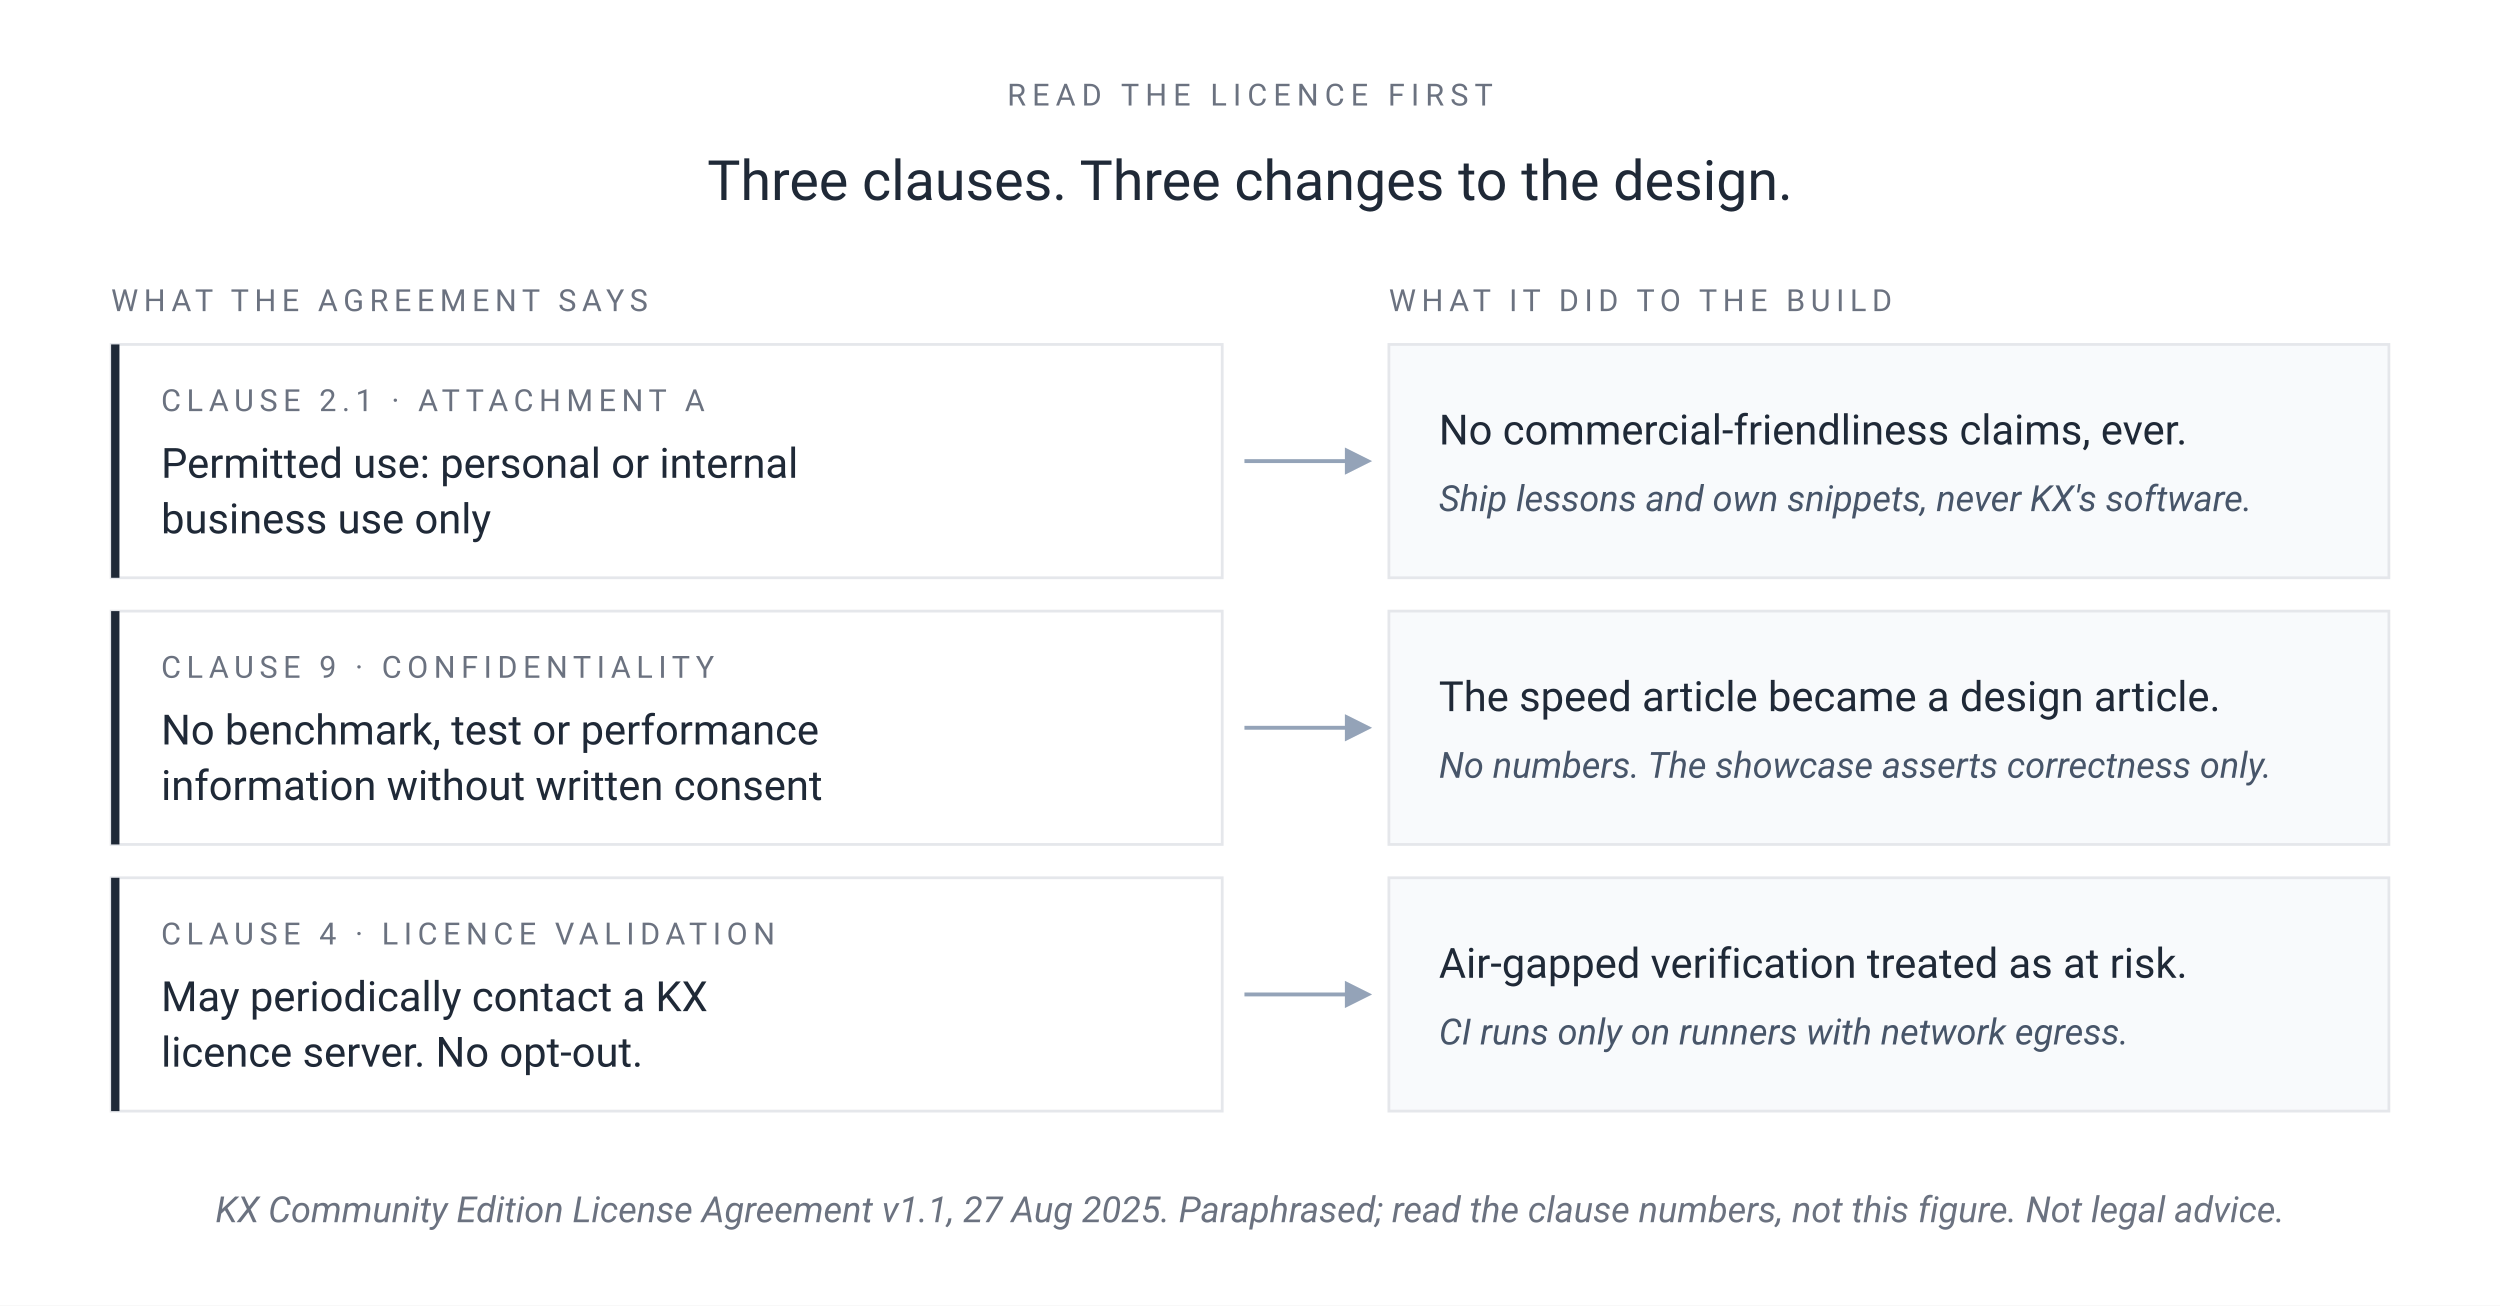
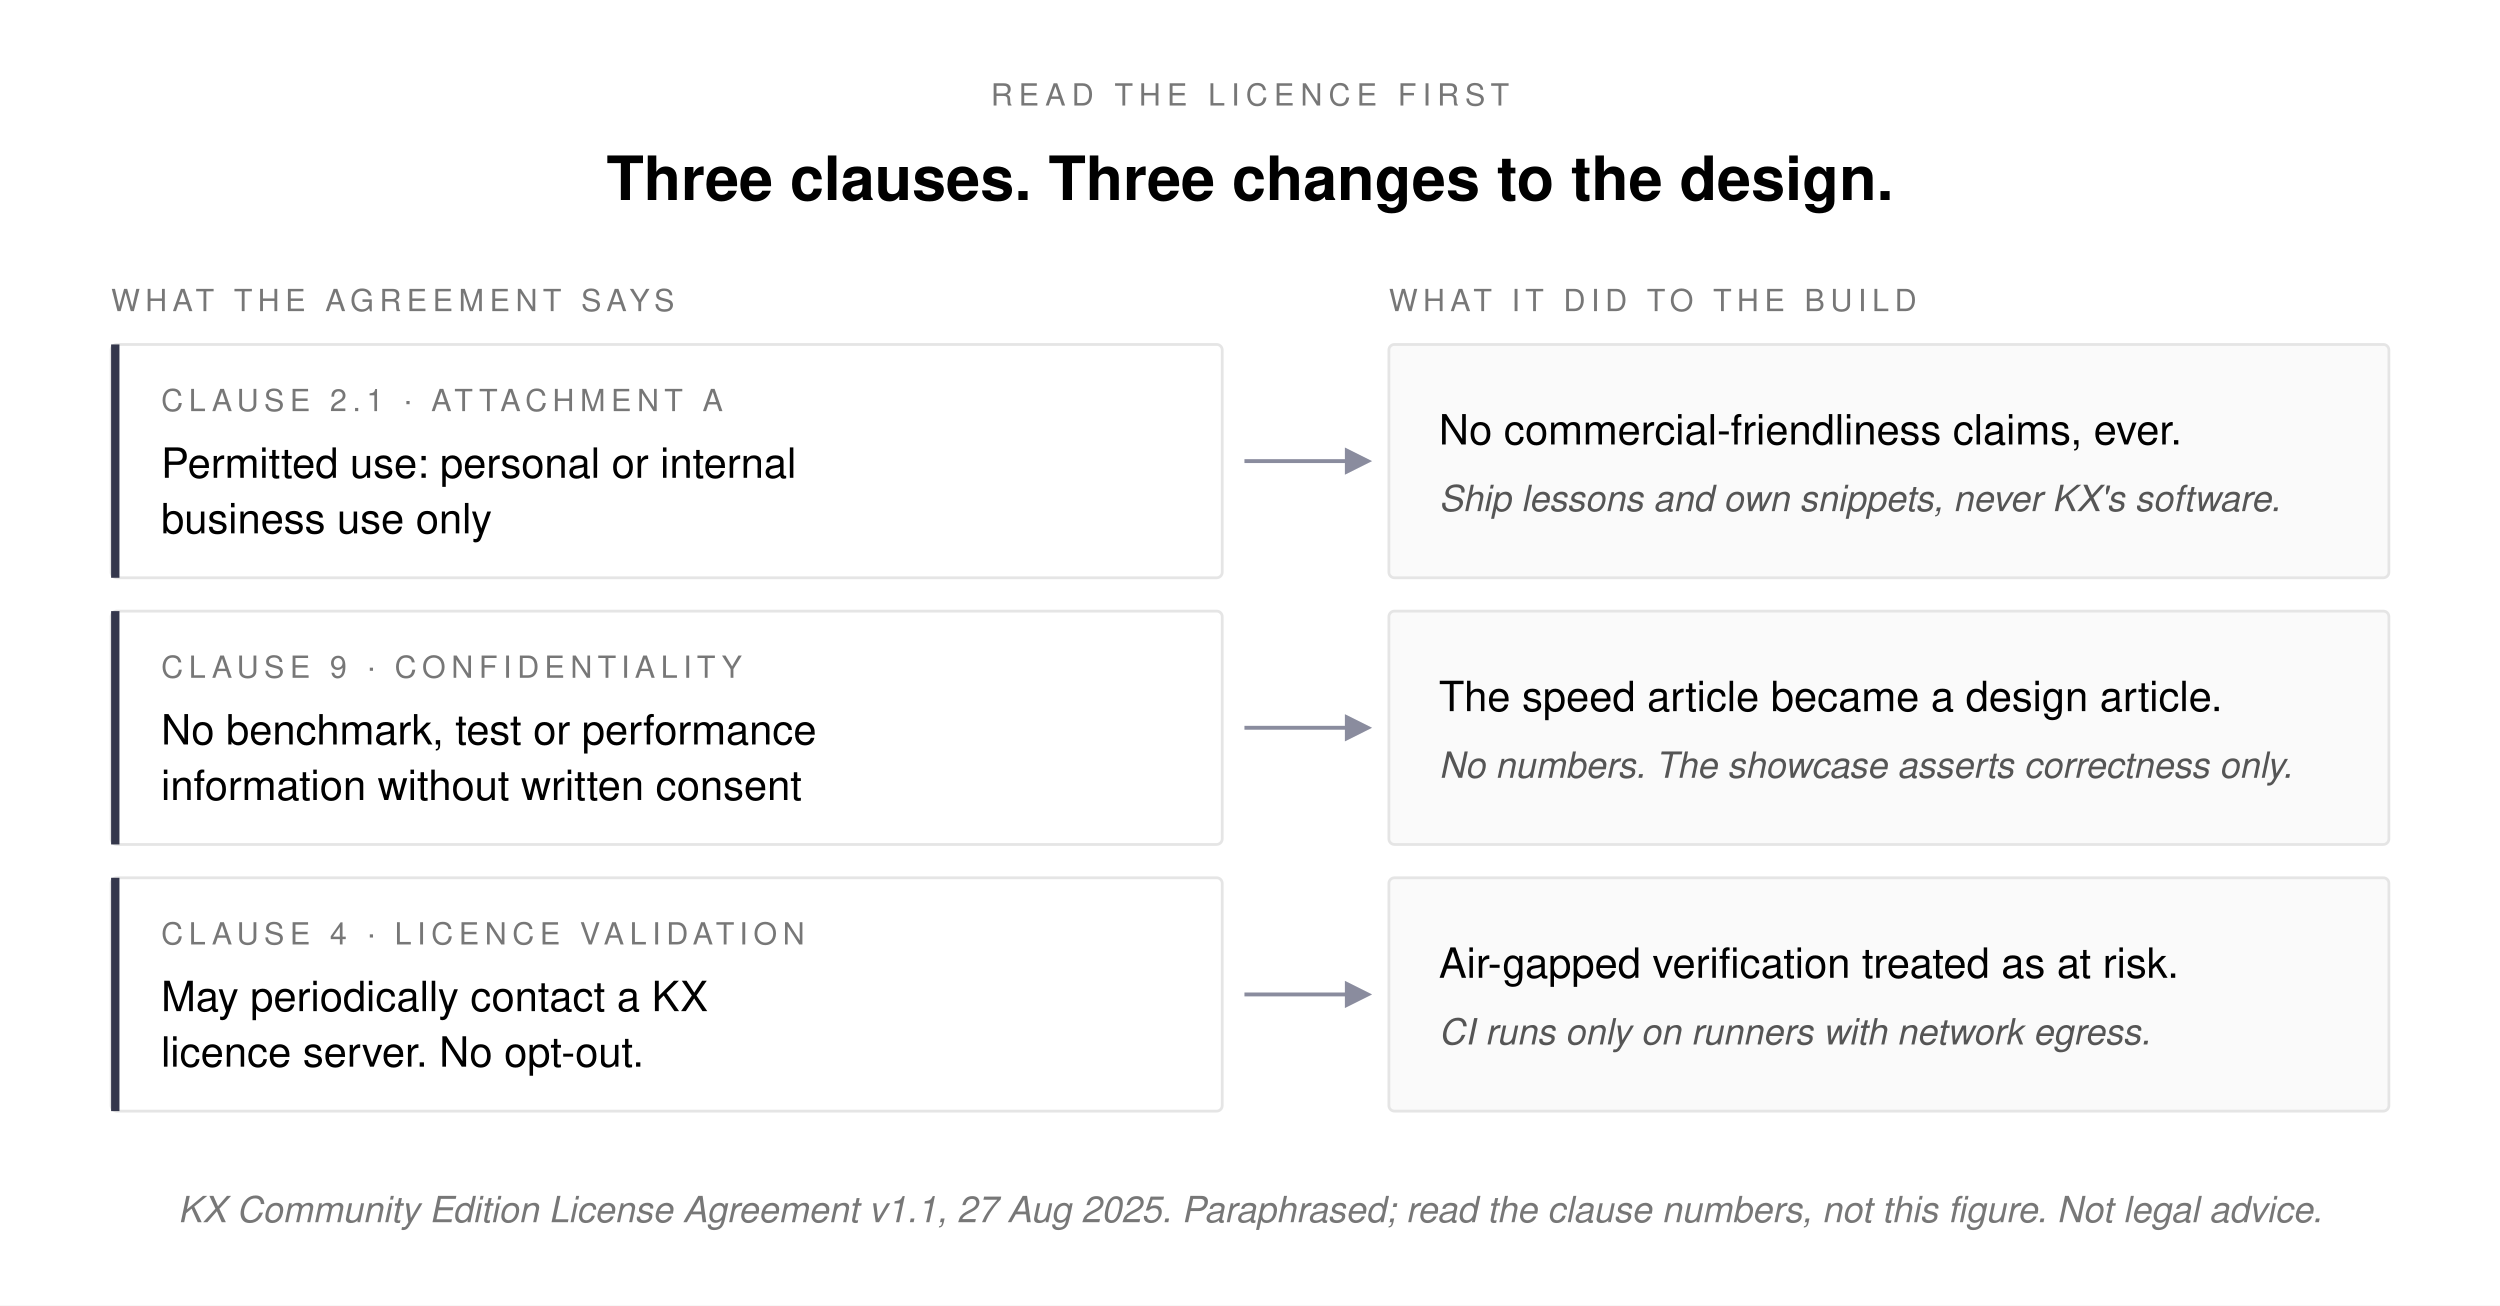
- <svg xmlns="http://www.w3.org/2000/svg" viewBox="0 0 900 470" role="img" aria-labelledby="title desc" font-family="-apple-system, BlinkMacSystemFont, 'Segoe UI', Roboto, sans-serif">
+ <svg xmlns="http://www.w3.org/2000/svg" viewBox="0 0 900 470" role="img" aria-labelledby="title desc" font-family="'Source Sans Pro', -apple-system, BlinkMacSystemFont, 'Segoe UI', Helvetica, Arial, sans-serif">
  <defs>
    <marker id="ah" viewBox="0 0 10 10" refX="8" refY="5" markerWidth="7" markerHeight="7" orient="auto-start-reverse">
-       <path d="M 0 0 L 10 5 L 0 10 z" fill="#94a3b8" />
+       <path d="M 0 0 L 10 5 L 0 10 z" fill="#8a8c9e" />
    </marker>
  </defs>
  <rect width="900" height="470" fill="#ffffff" />
-   <text x="450" y="38" text-anchor="middle" font-size="11" letter-spacing="2.2" fill="#6b7280">READ THE LICENCE FIRST</text>
-   <text x="450" y="72" text-anchor="middle" font-size="20" fill="#1f2937">Three clauses. Three changes to the design.</text>
-   <text x="40" y="112" font-size="11" letter-spacing="2" fill="#6b7280">WHAT THE AGREEMENT SAYS</text>
-   <text x="500" y="112" font-size="11" letter-spacing="2" fill="#6b7280">WHAT IT DID TO THE BUILD</text>
-   <rect x="40" y="124" width="400" height="84" fill="#ffffff" stroke="#e5e7eb" />
-   <rect x="40" y="124" width="3" height="84" fill="#1f2937" />
-   <text x="58" y="148" font-size="11" letter-spacing="2" fill="#6b7280">CLAUSE 2.1 · ATTACHMENT A</text>
-   <text x="58" y="172" font-size="15" fill="#1f2937">Permitted use: personal or internal</text>
-   <text x="58" y="192" font-size="15" fill="#1f2937">business use only</text>
-   <line x1="448" y1="166" x2="492" y2="166" stroke="#94a3b8" stroke-width="1.4" marker-end="url(#ah)" />
-   <rect x="500" y="124" width="360" height="84" fill="#f8fafc" stroke="#e5e7eb" />
-   <text x="518" y="160" font-size="15" fill="#1f2937">No commercial-friendliness claims, ever.</text>
-   <text x="518" y="184" font-size="13" font-style="italic" fill="#475569">Ship lessons and own snippets, never KX's software.</text>
-   <rect x="40" y="220" width="400" height="84" fill="#ffffff" stroke="#e5e7eb" />
-   <rect x="40" y="220" width="3" height="84" fill="#1f2937" />
-   <text x="58" y="244" font-size="11" letter-spacing="2" fill="#6b7280">CLAUSE 9 · CONFIDENTIALITY</text>
-   <text x="58" y="268" font-size="15" fill="#1f2937">No benchmark, test or performance</text>
-   <text x="58" y="288" font-size="15" fill="#1f2937">information without written consent</text>
-   <line x1="448" y1="262" x2="492" y2="262" stroke="#94a3b8" stroke-width="1.4" marker-end="url(#ah)" />
-   <rect x="500" y="220" width="360" height="84" fill="#f8fafc" stroke="#e5e7eb" />
-   <text x="518" y="256" font-size="15" fill="#1f2937">The speed article became a design article.</text>
-   <text x="518" y="280" font-size="13" font-style="italic" fill="#475569">No numbers. The showcase asserts correctness only.</text>
-   <rect x="40" y="316" width="400" height="84" fill="#ffffff" stroke="#e5e7eb" />
-   <rect x="40" y="316" width="3" height="84" fill="#1f2937" />
-   <text x="58" y="340" font-size="11" letter-spacing="2" fill="#6b7280">CLAUSE 4 · LICENCE VALIDATION</text>
-   <text x="58" y="364" font-size="15" fill="#1f2937">May periodically contact a KX</text>
-   <text x="58" y="384" font-size="15" fill="#1f2937">licence server. No opt-out.</text>
-   <line x1="448" y1="358" x2="492" y2="358" stroke="#94a3b8" stroke-width="1.4" marker-end="url(#ah)" />
-   <rect x="500" y="316" width="360" height="84" fill="#f8fafc" stroke="#e5e7eb" />
-   <text x="518" y="352" font-size="15" fill="#1f2937">Air-gapped verification treated as at risk.</text>
-   <text x="518" y="376" font-size="13" font-style="italic" fill="#475569">CI runs only on runners with network egress.</text>
-   <text x="450" y="440" text-anchor="middle" font-size="13" font-style="italic" fill="#6b7280">KX Community Edition License Agreement v1.1, 27 Aug 2025. Paraphrased; read the clause numbers, not this figure. Not legal advice.</text>
+   <text x="450" y="38" text-anchor="middle" font-size="11" letter-spacing="2.2" fill="#777777">READ THE LICENCE FIRST</text>
+   <text x="450" y="72" text-anchor="middle" font-size="22" font-weight="600" fill="#000000">Three clauses. Three changes to the design.</text>
+   <text x="40" y="112" font-size="11" letter-spacing="2" fill="#777777">WHAT THE AGREEMENT SAYS</text>
+   <text x="500" y="112" font-size="11" letter-spacing="2" fill="#777777">WHAT IT DID TO THE BUILD</text>
+   <rect rx="2" x="40" y="124" width="400" height="84" fill="#ffffff" stroke="#e5e5e5" />
+   <rect x="40" y="124" width="3" height="84" fill="#34374C" />
+   <text x="58" y="148" font-size="11" letter-spacing="2" fill="#777777">CLAUSE 2.1 · ATTACHMENT A</text>
+   <text x="58" y="172" font-size="15" fill="#000000">Permitted use: personal or internal</text>
+   <text x="58" y="192" font-size="15" fill="#000000">business use only</text>
+   <line x1="448" y1="166" x2="492" y2="166" stroke="#8a8c9e" stroke-width="1.4" marker-end="url(#ah)" />
+   <rect rx="2" x="500" y="124" width="360" height="84" fill="#fafafa" stroke="#e5e5e5" />
+   <text x="518" y="160" font-size="15" fill="#000000">No commercial-friendliness claims, ever.</text>
+   <text x="518" y="184" font-size="13" font-style="italic" fill="#555555">Ship lessons and own snippets, never KX's software.</text>
+   <rect rx="2" x="40" y="220" width="400" height="84" fill="#ffffff" stroke="#e5e5e5" />
+   <rect x="40" y="220" width="3" height="84" fill="#34374C" />
+   <text x="58" y="244" font-size="11" letter-spacing="2" fill="#777777">CLAUSE 9 · CONFIDENTIALITY</text>
+   <text x="58" y="268" font-size="15" fill="#000000">No benchmark, test or performance</text>
+   <text x="58" y="288" font-size="15" fill="#000000">information without written consent</text>
+   <line x1="448" y1="262" x2="492" y2="262" stroke="#8a8c9e" stroke-width="1.4" marker-end="url(#ah)" />
+   <rect rx="2" x="500" y="220" width="360" height="84" fill="#fafafa" stroke="#e5e5e5" />
+   <text x="518" y="256" font-size="15" fill="#000000">The speed article became a design article.</text>
+   <text x="518" y="280" font-size="13" font-style="italic" fill="#555555">No numbers. The showcase asserts correctness only.</text>
+   <rect rx="2" x="40" y="316" width="400" height="84" fill="#ffffff" stroke="#e5e5e5" />
+   <rect x="40" y="316" width="3" height="84" fill="#34374C" />
+   <text x="58" y="340" font-size="11" letter-spacing="2" fill="#777777">CLAUSE 4 · LICENCE VALIDATION</text>
+   <text x="58" y="364" font-size="15" fill="#000000">May periodically contact a KX</text>
+   <text x="58" y="384" font-size="15" fill="#000000">licence server. No opt-out.</text>
+   <line x1="448" y1="358" x2="492" y2="358" stroke="#8a8c9e" stroke-width="1.4" marker-end="url(#ah)" />
+   <rect rx="2" x="500" y="316" width="360" height="84" fill="#fafafa" stroke="#e5e5e5" />
+   <text x="518" y="352" font-size="15" fill="#000000">Air-gapped verification treated as at risk.</text>
+   <text x="518" y="376" font-size="13" font-style="italic" fill="#555555">CI runs only on runners with network egress.</text>
+   <text x="450" y="440" text-anchor="middle" font-size="13" font-style="italic" fill="#777777">KX Community Edition License Agreement v1.1, 27 Aug 2025. Paraphrased; read the clause numbers, not this figure. Not legal advice.</text>
</svg>
